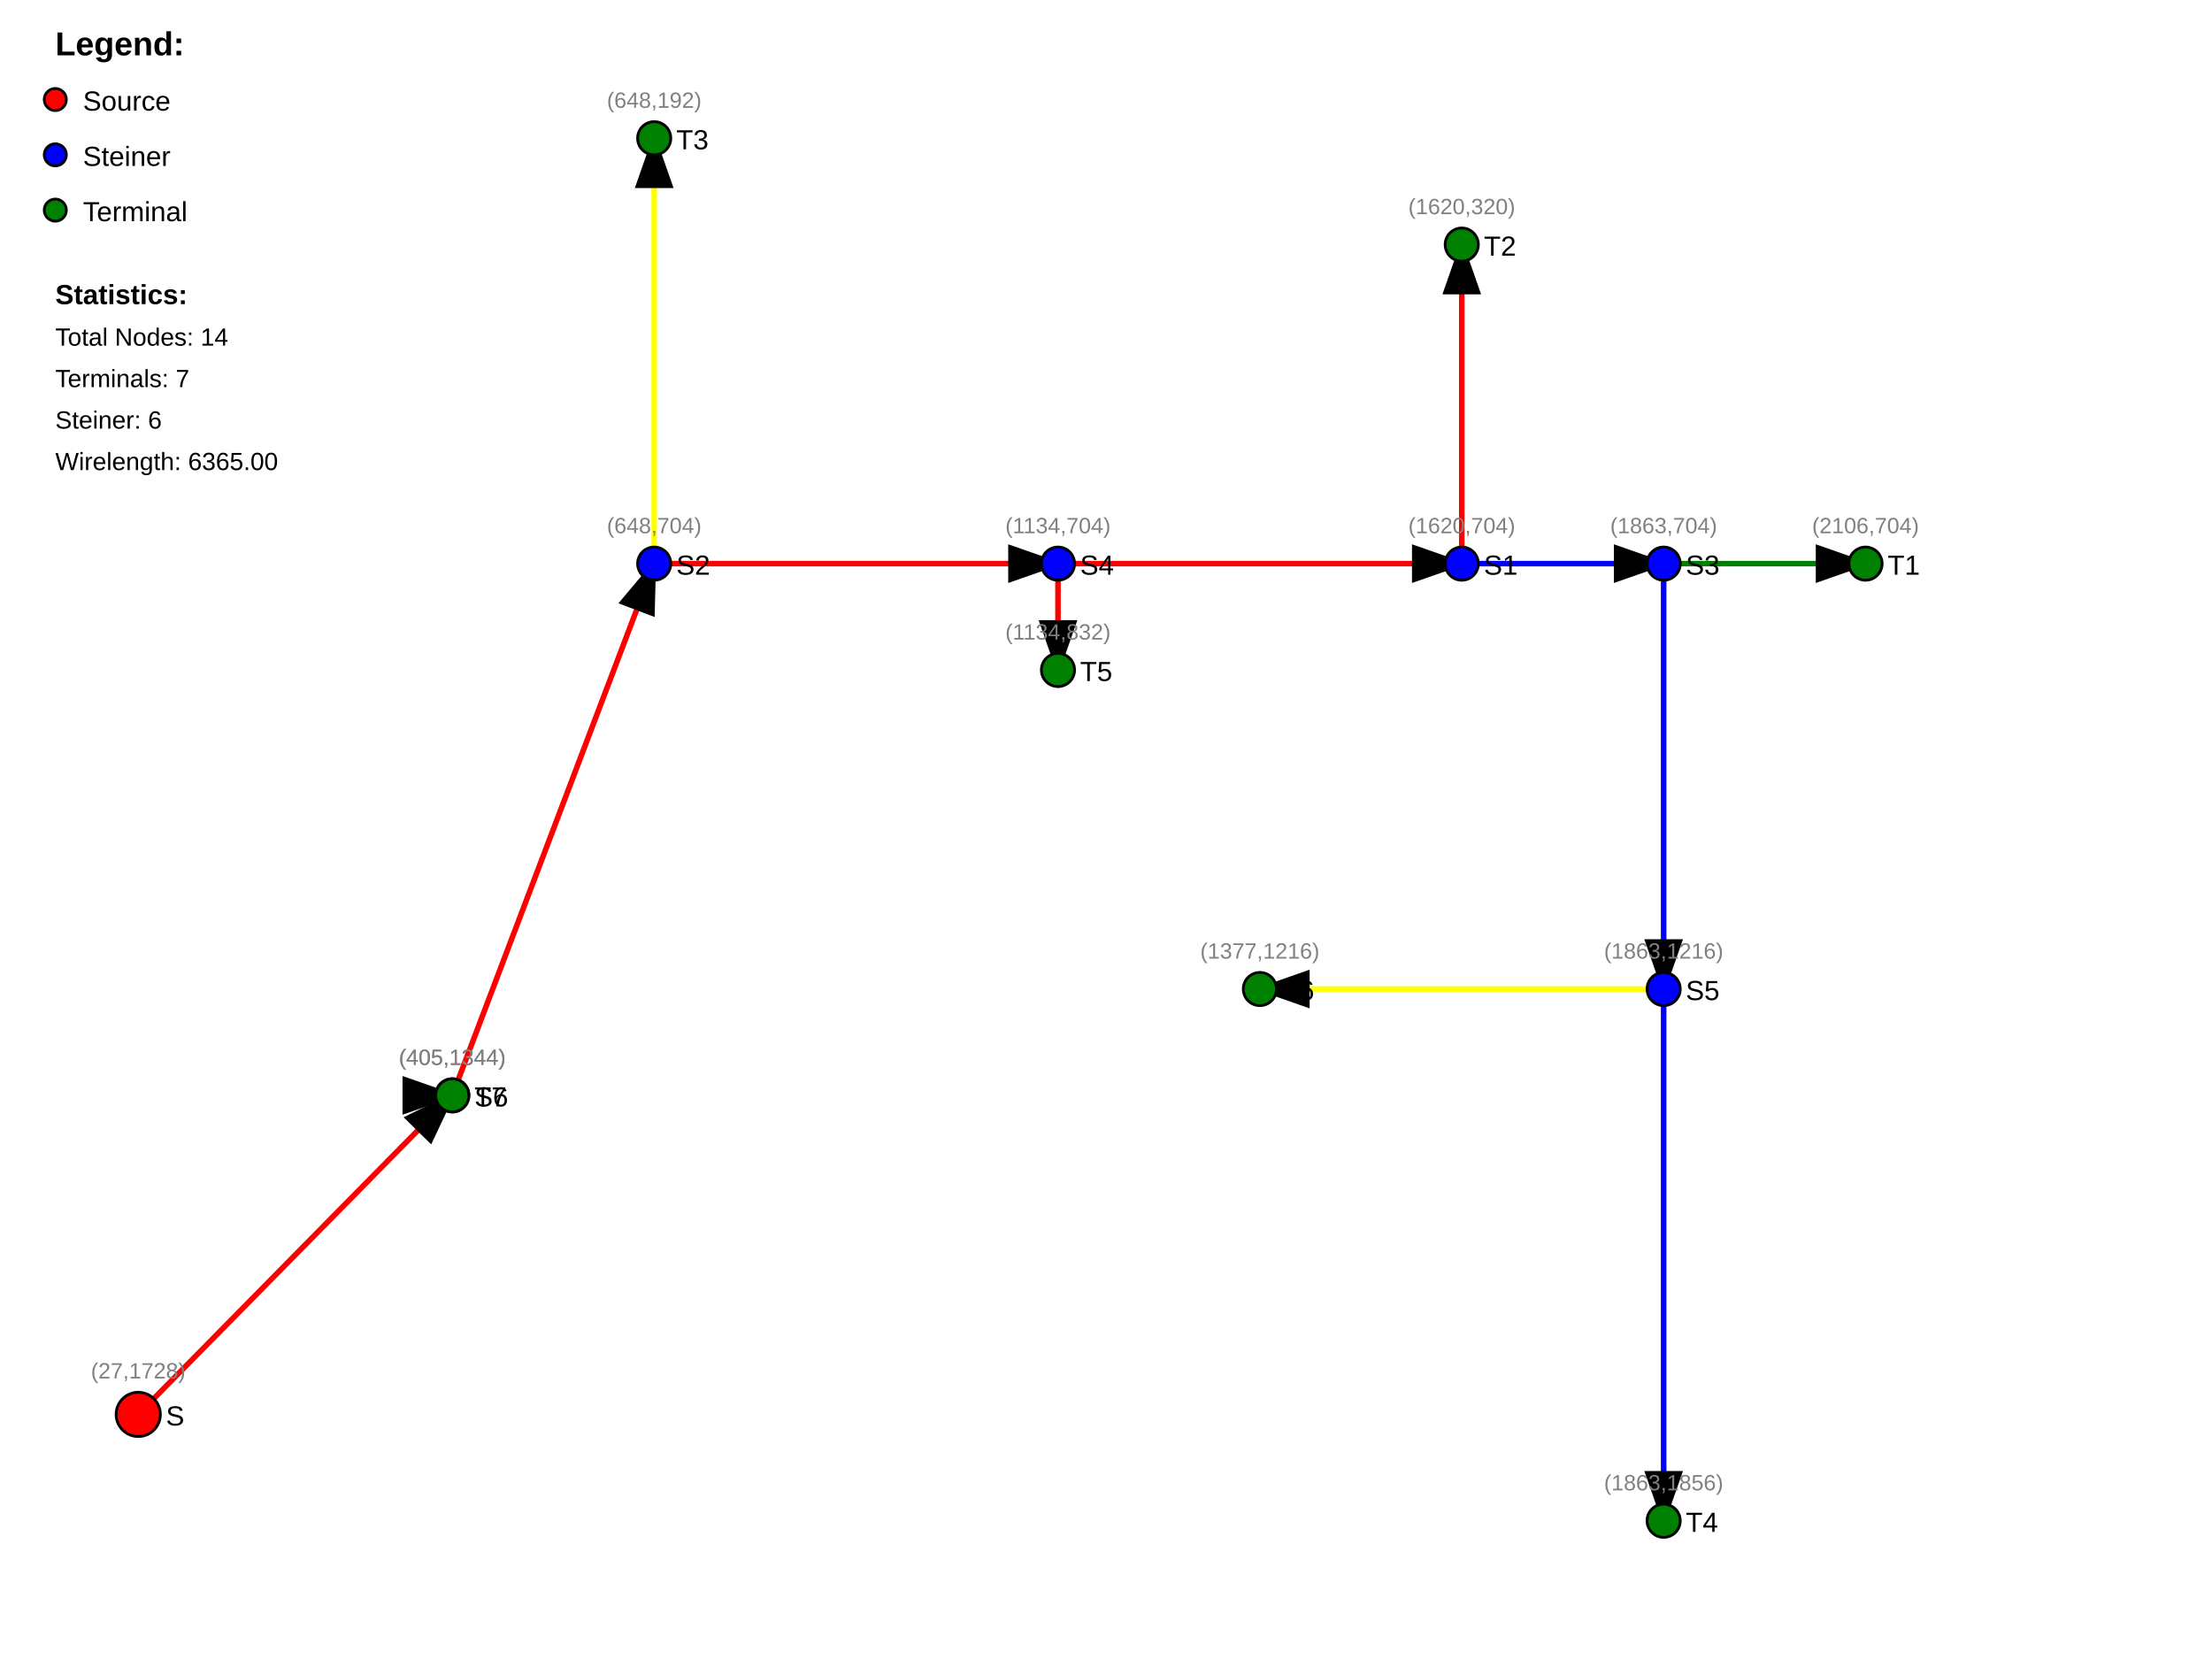
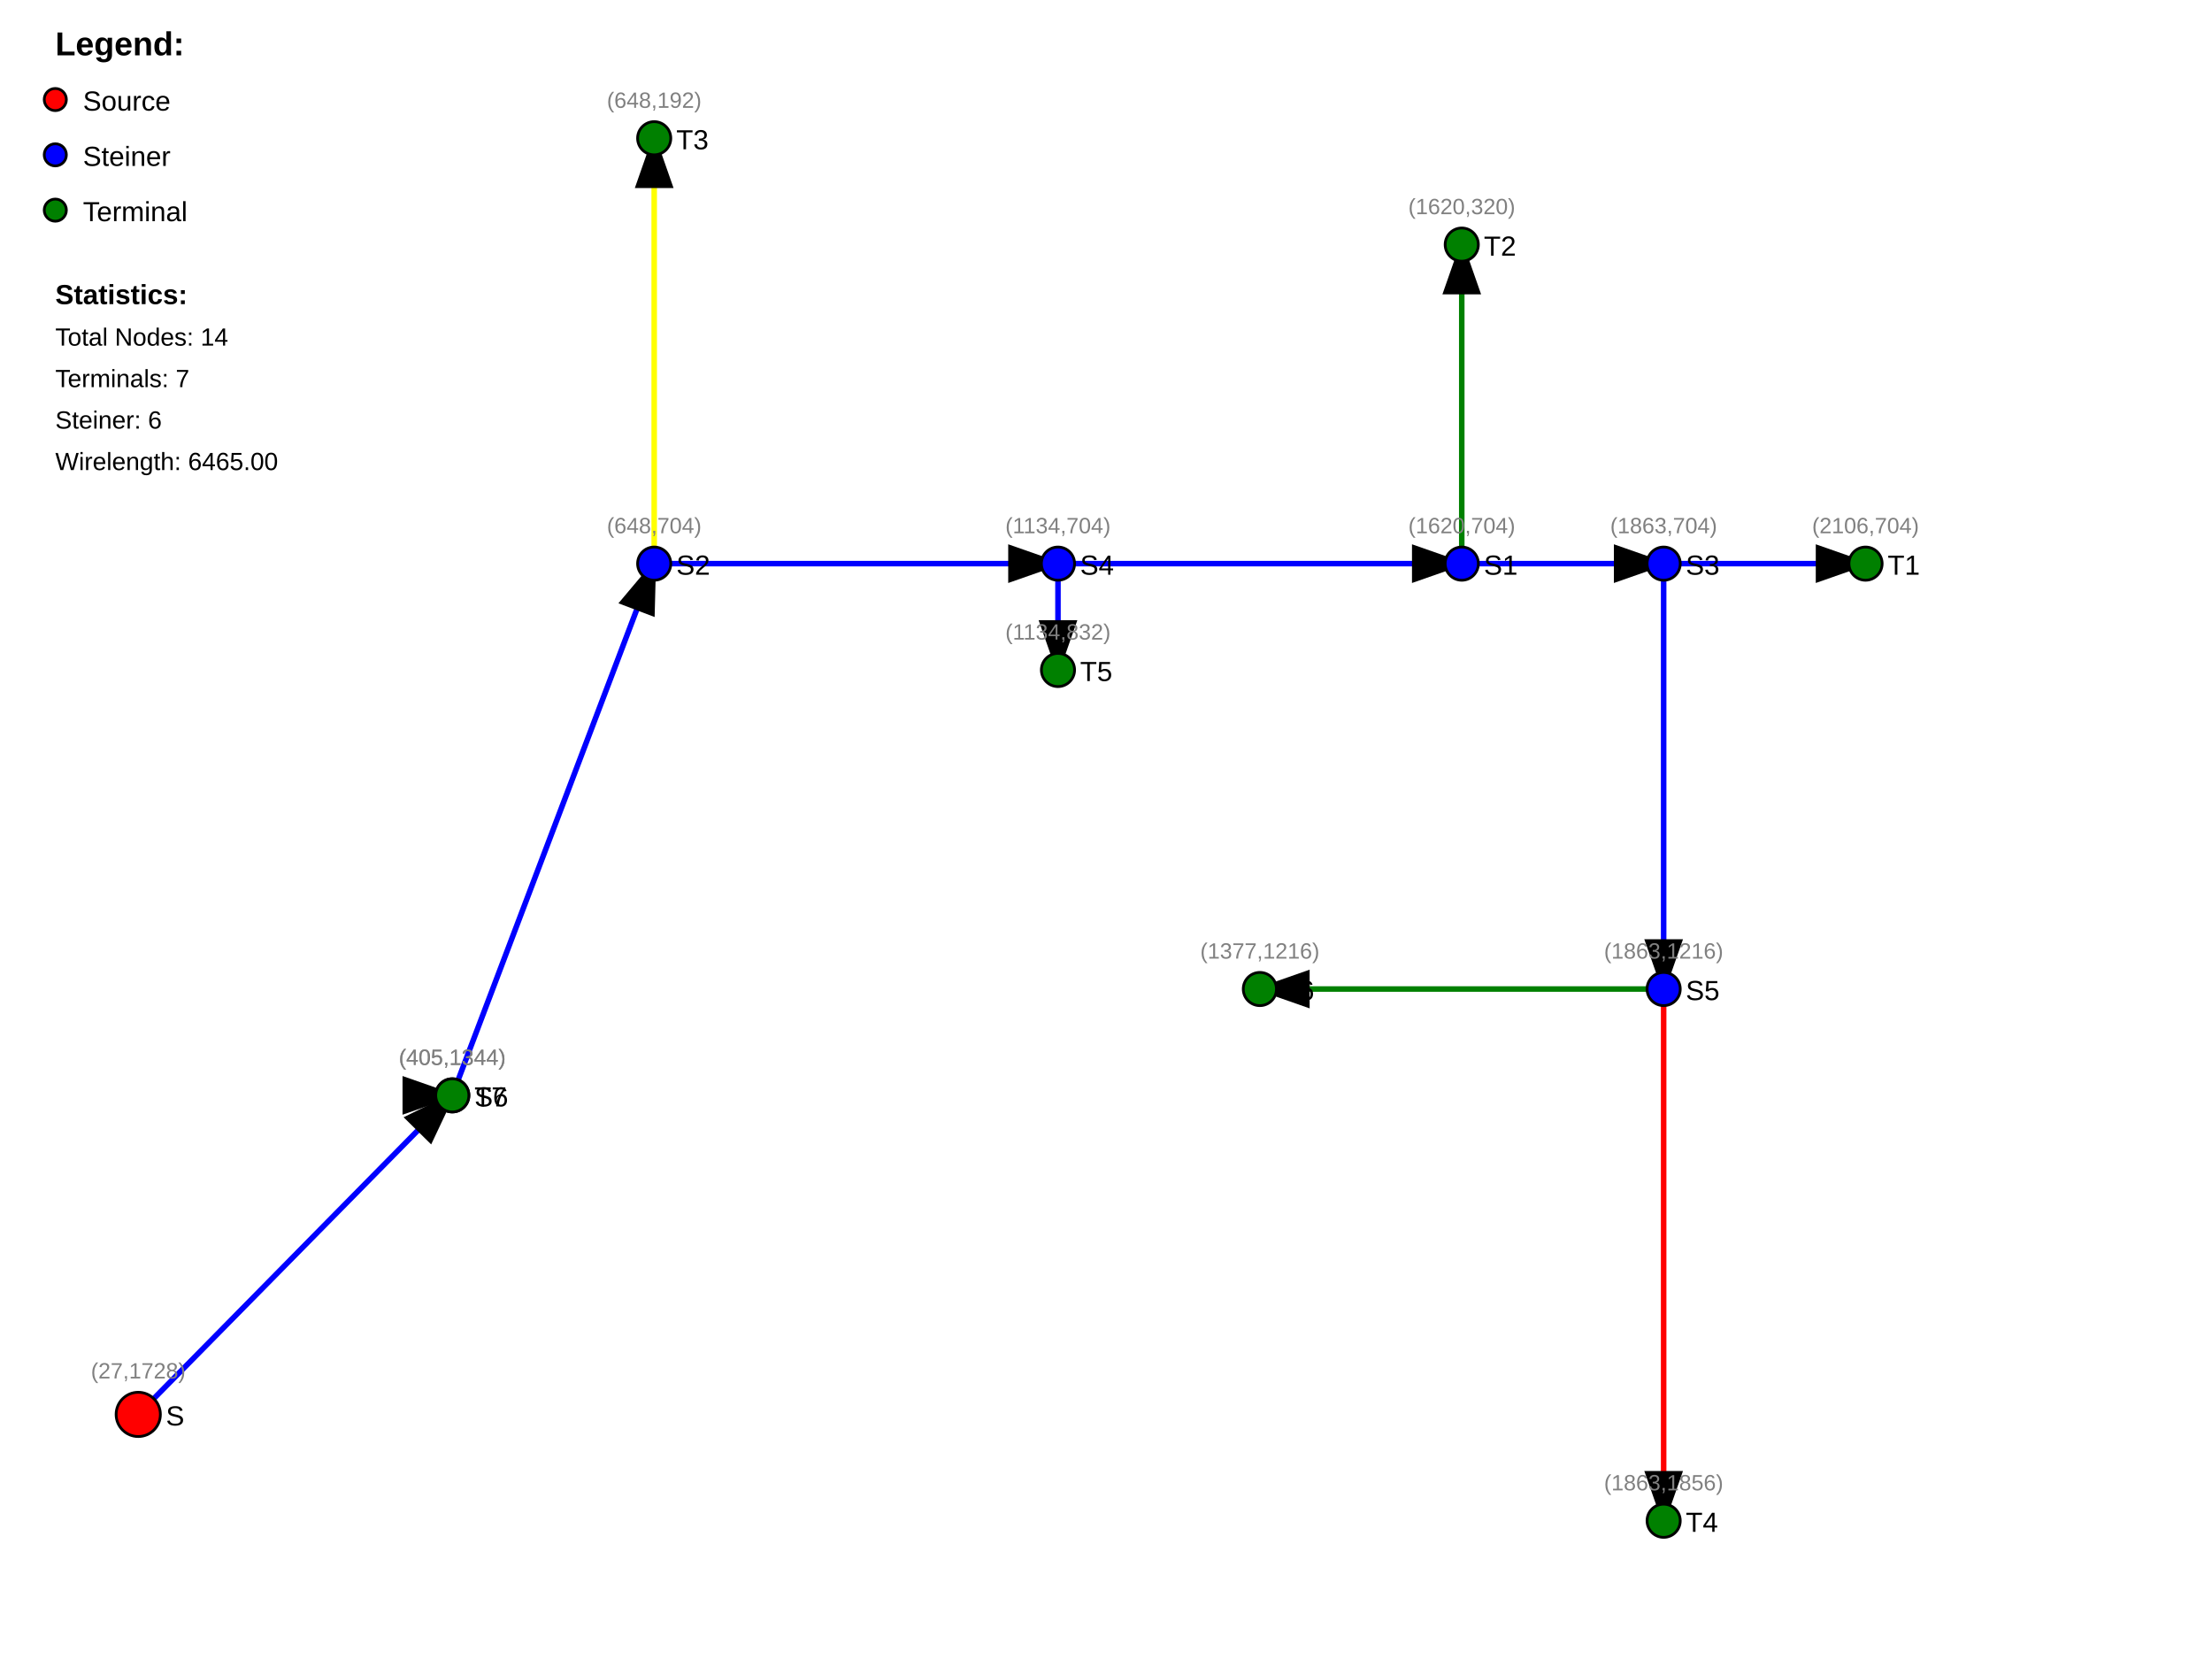
<svg xmlns="http://www.w3.org/2000/svg" width="800" height="600">
  <rect width="100%" height="100%" fill="white" />
  <defs>
    <marker id="arrowhead" markerWidth="10" markerHeight="7" refX="9" refY="3.5" orient="auto">
      <polygon points="0 0, 10 3.5, 0 7" fill="black" />
    </marker>
  </defs>
-   <line x1="50.0" y1="511.538" x2="163.582" y2="396.154" stroke="red" stroke-width="2" marker-end="url(#arrowhead)" />
-   <line x1="163.582" y1="396.154" x2="236.599" y2="203.846" stroke="red" stroke-width="2" marker-end="url(#arrowhead)" />
-   <line x1="163.582" y1="396.154" x2="163.582" y2="396.154" stroke="yellow" stroke-width="2" marker-end="url(#arrowhead)" />
+   <line x1="50.0" y1="511.538" x2="163.582" y2="396.154" stroke="blue" stroke-width="2" marker-end="url(#arrowhead)" />
+   <line x1="163.582" y1="396.154" x2="236.599" y2="203.846" stroke="blue" stroke-width="2" marker-end="url(#arrowhead)" />
+   <line x1="163.582" y1="396.154" x2="163.582" y2="396.154" stroke="red" stroke-width="2" marker-end="url(#arrowhead)" />
  <line x1="236.599" y1="203.846" x2="236.599" y2="50.0" stroke="yellow" stroke-width="2" marker-end="url(#arrowhead)" />
-   <line x1="236.599" y1="203.846" x2="382.632" y2="203.846" stroke="red" stroke-width="2" marker-end="url(#arrowhead)" />
-   <line x1="382.632" y1="203.846" x2="528.666" y2="203.846" stroke="red" stroke-width="2" marker-end="url(#arrowhead)" />
-   <line x1="382.632" y1="203.846" x2="382.632" y2="242.308" stroke="red" stroke-width="2" marker-end="url(#arrowhead)" />
-   <line x1="528.666" y1="203.846" x2="528.666" y2="88.462" stroke="red" stroke-width="2" marker-end="url(#arrowhead)" />
+   <line x1="236.599" y1="203.846" x2="382.632" y2="203.846" stroke="blue" stroke-width="2" marker-end="url(#arrowhead)" />
+   <line x1="382.632" y1="203.846" x2="528.666" y2="203.846" stroke="blue" stroke-width="2" marker-end="url(#arrowhead)" />
+   <line x1="382.632" y1="203.846" x2="382.632" y2="242.308" stroke="blue" stroke-width="2" marker-end="url(#arrowhead)" />
+   <line x1="528.666" y1="203.846" x2="528.666" y2="88.462" stroke="green" stroke-width="2" marker-end="url(#arrowhead)" />
  <line x1="528.666" y1="203.846" x2="601.683" y2="203.846" stroke="blue" stroke-width="2" marker-end="url(#arrowhead)" />
-   <line x1="601.683" y1="203.846" x2="674.7" y2="203.846" stroke="green" stroke-width="2" marker-end="url(#arrowhead)" />
+   <line x1="601.683" y1="203.846" x2="674.7" y2="203.846" stroke="blue" stroke-width="2" marker-end="url(#arrowhead)" />
  <line x1="601.683" y1="203.846" x2="601.683" y2="357.692" stroke="blue" stroke-width="2" marker-end="url(#arrowhead)" />
-   <line x1="601.683" y1="357.692" x2="601.683" y2="550.0" stroke="blue" stroke-width="2" marker-end="url(#arrowhead)" />
-   <line x1="601.683" y1="357.692" x2="455.649" y2="357.692" stroke="yellow" stroke-width="2" marker-end="url(#arrowhead)" />
+   <line x1="601.683" y1="357.692" x2="601.683" y2="550.0" stroke="red" stroke-width="2" marker-end="url(#arrowhead)" />
+   <line x1="601.683" y1="357.692" x2="455.649" y2="357.692" stroke="green" stroke-width="2" marker-end="url(#arrowhead)" />
  <circle cx="50.0" cy="511.538" r="8" fill="red" stroke="black" stroke-width="1" />
  <text x="60.0" y="515.538" font-family="Arial" font-size="10" fill="black">S</text>
  <text x="50.0" y="498.538" font-family="Arial" font-size="8" fill="gray" text-anchor="middle">(27,1728)</text>
  <circle cx="674.7" cy="203.846" r="6" fill="green" stroke="black" stroke-width="1" />
  <text x="682.7" y="207.846" font-family="Arial" font-size="10" fill="black">T1</text>
  <text x="674.7" y="192.846" font-family="Arial" font-size="8" fill="gray" text-anchor="middle">(2106,704)</text>
  <circle cx="528.666" cy="203.846" r="6" fill="blue" stroke="black" stroke-width="1" />
  <text x="536.666" y="207.846" font-family="Arial" font-size="10" fill="black">S1</text>
  <text x="528.666" y="192.846" font-family="Arial" font-size="8" fill="gray" text-anchor="middle">(1620,704)</text>
  <circle cx="528.666" cy="88.462" r="6" fill="green" stroke="black" stroke-width="1" />
  <text x="536.666" y="92.462" font-family="Arial" font-size="10" fill="black">T2</text>
  <text x="528.666" y="77.462" font-family="Arial" font-size="8" fill="gray" text-anchor="middle">(1620,320)</text>
  <circle cx="236.599" cy="203.846" r="6" fill="blue" stroke="black" stroke-width="1" />
  <text x="244.599" y="207.846" font-family="Arial" font-size="10" fill="black">S2</text>
  <text x="236.599" y="192.846" font-family="Arial" font-size="8" fill="gray" text-anchor="middle">(648,704)</text>
  <circle cx="236.599" cy="50.0" r="6" fill="green" stroke="black" stroke-width="1" />
  <text x="244.599" y="54.0" font-family="Arial" font-size="10" fill="black">T3</text>
  <text x="236.599" y="39.0" font-family="Arial" font-size="8" fill="gray" text-anchor="middle">(648,192)</text>
  <circle cx="601.683" cy="203.846" r="6" fill="blue" stroke="black" stroke-width="1" />
  <text x="609.683" y="207.846" font-family="Arial" font-size="10" fill="black">S3</text>
  <text x="601.683" y="192.846" font-family="Arial" font-size="8" fill="gray" text-anchor="middle">(1863,704)</text>
  <circle cx="601.683" cy="550.0" r="6" fill="green" stroke="black" stroke-width="1" />
  <text x="609.683" y="554.0" font-family="Arial" font-size="10" fill="black">T4</text>
  <text x="601.683" y="539.0" font-family="Arial" font-size="8" fill="gray" text-anchor="middle">(1863,1856)</text>
  <circle cx="382.632" cy="203.846" r="6" fill="blue" stroke="black" stroke-width="1" />
  <text x="390.632" y="207.846" font-family="Arial" font-size="10" fill="black">S4</text>
  <text x="382.632" y="192.846" font-family="Arial" font-size="8" fill="gray" text-anchor="middle">(1134,704)</text>
  <circle cx="382.632" cy="242.308" r="6" fill="green" stroke="black" stroke-width="1" />
  <text x="390.632" y="246.308" font-family="Arial" font-size="10" fill="black">T5</text>
  <text x="382.632" y="231.308" font-family="Arial" font-size="8" fill="gray" text-anchor="middle">(1134,832)</text>
  <circle cx="601.683" cy="357.692" r="6" fill="blue" stroke="black" stroke-width="1" />
  <text x="609.683" y="361.692" font-family="Arial" font-size="10" fill="black">S5</text>
  <text x="601.683" y="346.692" font-family="Arial" font-size="8" fill="gray" text-anchor="middle">(1863,1216)</text>
  <circle cx="455.649" cy="357.692" r="6" fill="green" stroke="black" stroke-width="1" />
  <text x="463.649" y="361.692" font-family="Arial" font-size="10" fill="black">T6</text>
  <text x="455.649" y="346.692" font-family="Arial" font-size="8" fill="gray" text-anchor="middle">(1377,1216)</text>
  <circle cx="163.582" cy="396.154" r="6" fill="blue" stroke="black" stroke-width="1" />
  <text x="171.582" y="400.154" font-family="Arial" font-size="10" fill="black">S6</text>
  <text x="163.582" y="385.154" font-family="Arial" font-size="8" fill="gray" text-anchor="middle">(405,1344)</text>
  <circle cx="163.582" cy="396.154" r="6" fill="green" stroke="black" stroke-width="1" />
  <text x="171.582" y="400.154" font-family="Arial" font-size="10" fill="black">T7</text>
  <text x="163.582" y="385.154" font-family="Arial" font-size="8" fill="gray" text-anchor="middle">(405,1344)</text>
  <text x="20" y="20" font-family="Arial" font-size="12" font-weight="bold">Legend:</text>
  <circle cx="20" cy="36" r="4" fill="red" stroke="black" />
  <text x="30" y="40" font-family="Arial" font-size="10">Source</text>
  <circle cx="20" cy="56" r="4" fill="blue" stroke="black" />
  <text x="30" y="60" font-family="Arial" font-size="10">Steiner</text>
  <circle cx="20" cy="76" r="4" fill="green" stroke="black" />
  <text x="30" y="80" font-family="Arial" font-size="10">Terminal</text>
  <text x="20" y="110" font-family="Arial" font-size="10" font-weight="bold">Statistics:</text>
  <text x="20" y="125" font-family="Arial" font-size="9">Total Nodes: 14</text>
  <text x="20" y="140" font-family="Arial" font-size="9">Terminals: 7</text>
  <text x="20" y="155" font-family="Arial" font-size="9">Steiner: 6</text>
-   <text x="20" y="170" font-family="Arial" font-size="9">Wirelength: 6365.00</text>
+   <text x="20" y="170" font-family="Arial" font-size="9">Wirelength: 6465.00</text>
</svg>
